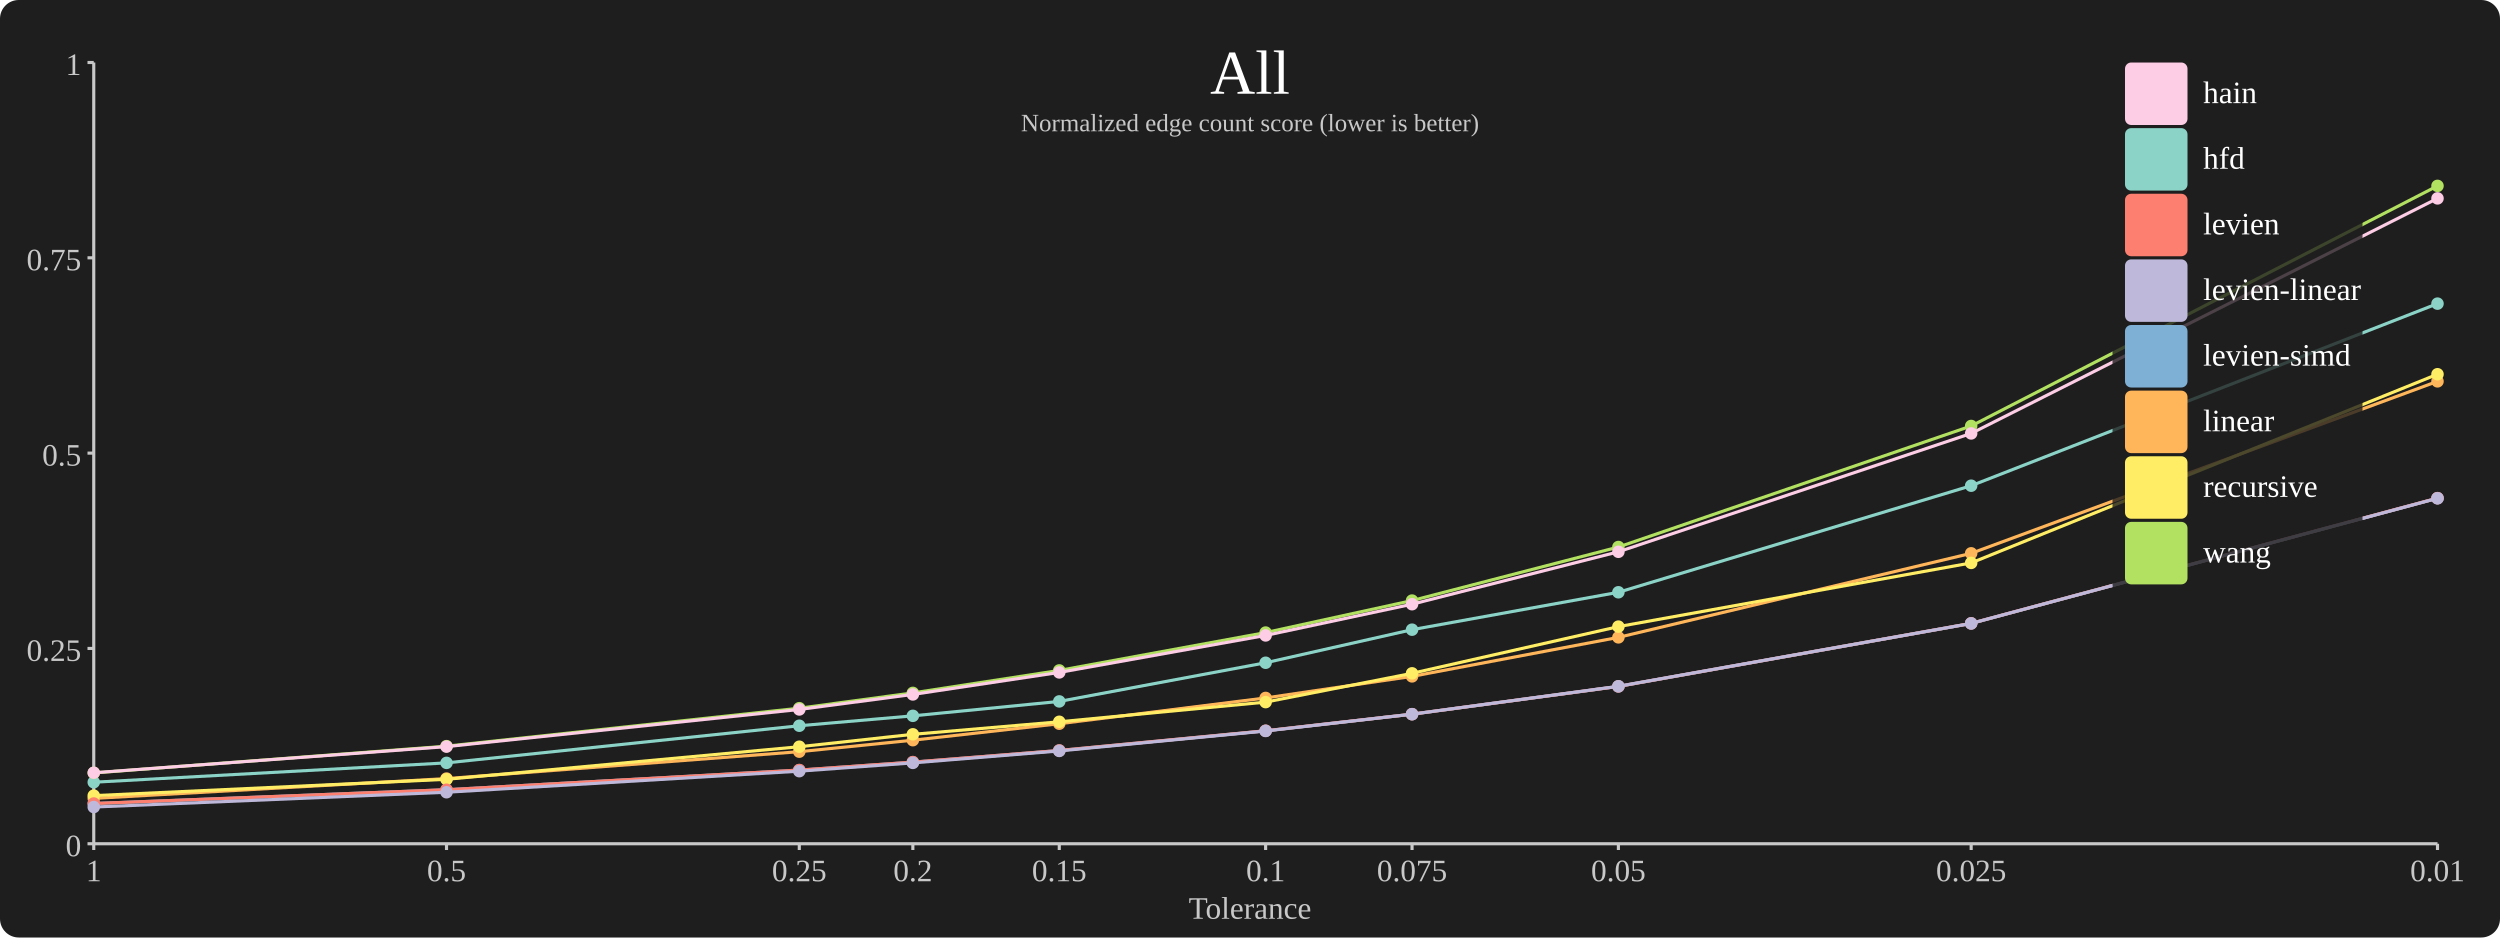
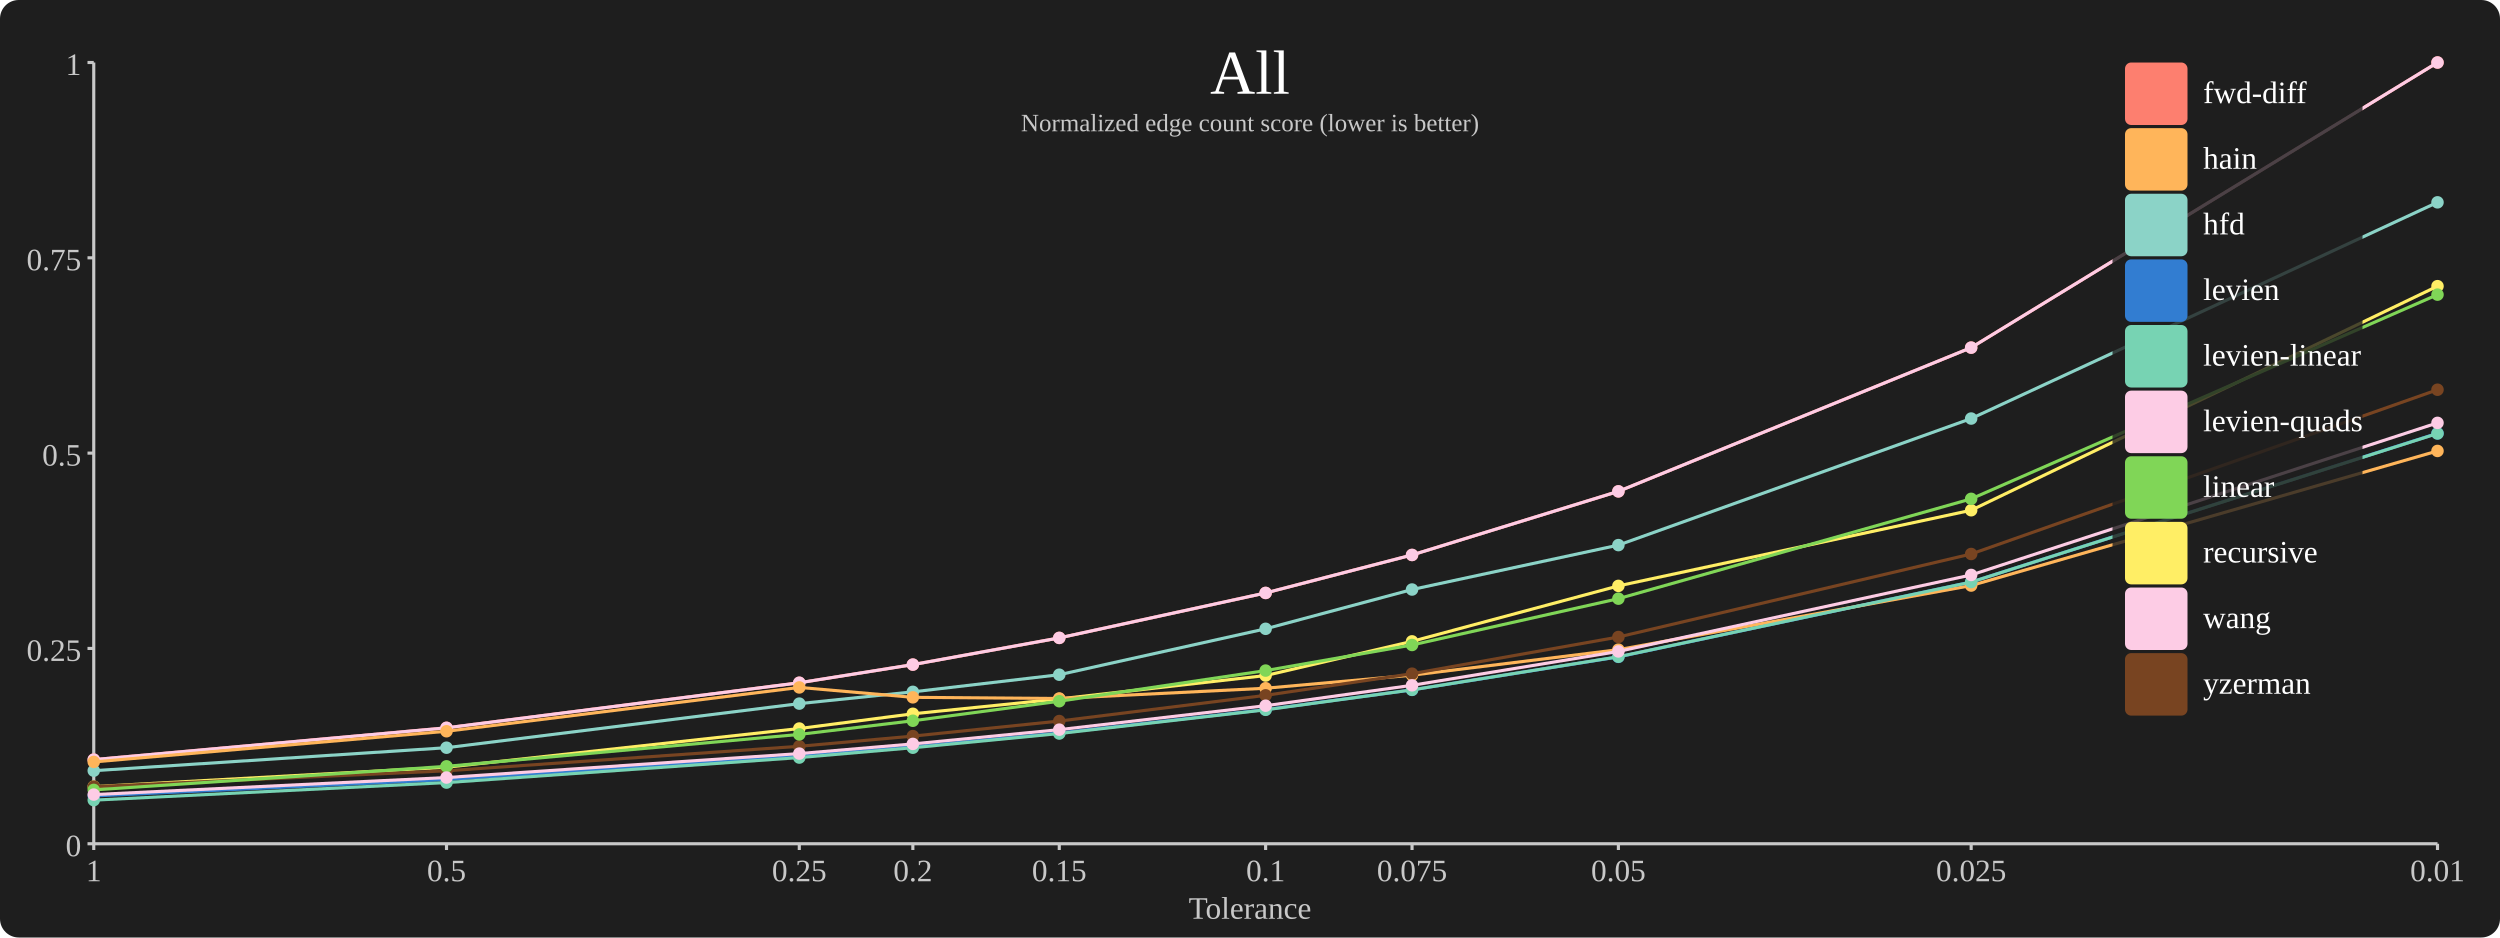
<svg xmlns="http://www.w3.org/2000/svg" viewBox="0 0 800 300">
  <rect x="0" y="0" width="800" height="300" ry="6" style="fill:rgb(30,30,30);stroke:none;fill-opacity:1;stroke-opacity:1;" />
  <path d="M 30 20 L 30 270" style="stroke:rgb(200,200,200);stroke-width:1" />
  <path d="M 30 270 L 780 270" style="stroke:rgb(200,200,200);stroke-width:1" />
  <path d="M 780 270 L 780 272" style="stroke:rgb(200,200,200);stroke-width:1" />
  <text x="780" y="282" style="font-size:10px;fill:rgb(200,200,200);text-anchor:middle;text-align:center;"> 0.01 </text>
  <path d="M 630.772 270 L 630.772 272" style="stroke:rgb(200,200,200);stroke-width:1" />
  <text x="630.772" y="282" style="font-size:10px;fill:rgb(200,200,200);text-anchor:middle;text-align:center;"> 0.025 </text>
  <path d="M 517.886 270 L 517.886 272" style="stroke:rgb(200,200,200);stroke-width:1" />
  <text x="517.886" y="282" style="font-size:10px;fill:rgb(200,200,200);text-anchor:middle;text-align:center;"> 0.05 </text>
  <path d="M 451.852 270 L 451.852 272" style="stroke:rgb(200,200,200);stroke-width:1" />
  <text x="451.852" y="282" style="font-size:10px;fill:rgb(200,200,200);text-anchor:middle;text-align:center;"> 0.075 </text>
  <path d="M 405 270 L 405 272" style="stroke:rgb(200,200,200);stroke-width:1" />
  <text x="405" y="282" style="font-size:10px;fill:rgb(200,200,200);text-anchor:middle;text-align:center;"> 0.1 </text>
  <path d="M 338.966 270 L 338.966 272" style="stroke:rgb(200,200,200);stroke-width:1" />
  <text x="338.966" y="282" style="font-size:10px;fill:rgb(200,200,200);text-anchor:middle;text-align:center;"> 0.15 </text>
  <path d="M 292.114 270 L 292.114 272" style="stroke:rgb(200,200,200);stroke-width:1" />
  <text x="292.114" y="282" style="font-size:10px;fill:rgb(200,200,200);text-anchor:middle;text-align:center;"> 0.2 </text>
  <path d="M 255.773 270 L 255.773 272" style="stroke:rgb(200,200,200);stroke-width:1" />
  <text x="255.773" y="282" style="font-size:10px;fill:rgb(200,200,200);text-anchor:middle;text-align:center;"> 0.25 </text>
  <path d="M 142.886 270 L 142.886 272" style="stroke:rgb(200,200,200);stroke-width:1" />
  <text x="142.886" y="282" style="font-size:10px;fill:rgb(200,200,200);text-anchor:middle;text-align:center;"> 0.5 </text>
  <path d="M 30 270 L 30 272" style="stroke:rgb(200,200,200);stroke-width:1" />
  <text x="30" y="282" style="font-size:10px;fill:rgb(200,200,200);text-anchor:middle;text-align:center;"> 1 </text>
  <path d="M 28 270 L 30 270" style="stroke:rgb(200,200,200);stroke-width:1" />
  <text x="26" y="274" style="font-size:10px;fill:rgb(200,200,200);text-anchor:end;text-align:right;"> 0 </text>
  <path d="M 28 207.5 L 30 207.5" style="stroke:rgb(200,200,200);stroke-width:1" />
  <text x="26" y="211.5" style="font-size:10px;fill:rgb(200,200,200);text-anchor:end;text-align:right;"> 0.25 </text>
  <path d="M 28 145 L 30 145" style="stroke:rgb(200,200,200);stroke-width:1" />
  <text x="26" y="149" style="font-size:10px;fill:rgb(200,200,200);text-anchor:end;text-align:right;"> 0.5 </text>
  <path d="M 28 82.5 L 30 82.5" style="stroke:rgb(200,200,200);stroke-width:1" />
  <text x="26" y="86.5" style="font-size:10px;fill:rgb(200,200,200);text-anchor:end;text-align:right;"> 0.75 </text>
  <path d="M 28 20 L 30 20" style="stroke:rgb(200,200,200);stroke-width:1" />
  <text x="26" y="24" style="font-size:10px;fill:rgb(200,200,200);text-anchor:end;text-align:right;"> 1 </text>
  <text x="400" y="294" style="font-size:10px;fill:rgb(200,200,200);text-anchor:middle;text-align:center;"> Tolerance </text>
-   <circle cx="780" cy="122.032" r="2" style="fill:rgb(255,181,90);stroke:none;fill-opacity:1;stroke-opacity:1;" />
-   <path d="M 780 122.032 L 630.772 177.062" style="stroke:rgb(255,181,90);stroke-width:1" />
-   <circle cx="630.772" cy="177.062" r="2" style="fill:rgb(255,181,90);stroke:none;fill-opacity:1;stroke-opacity:1;" />
-   <path d="M 630.772 177.062 L 517.886 203.957" style="stroke:rgb(255,181,90);stroke-width:1" />
-   <circle cx="517.886" cy="203.957" r="2" style="fill:rgb(255,181,90);stroke:none;fill-opacity:1;stroke-opacity:1;" />
-   <path d="M 517.886 203.957 L 451.852 216.442" style="stroke:rgb(255,181,90);stroke-width:1" />
-   <circle cx="451.852" cy="216.442" r="2" style="fill:rgb(255,181,90);stroke:none;fill-opacity:1;stroke-opacity:1;" />
-   <path d="M 451.852 216.442 L 405 223.34" style="stroke:rgb(255,181,90);stroke-width:1" />
-   <circle cx="405" cy="223.34" r="2" style="fill:rgb(255,181,90);stroke:none;fill-opacity:1;stroke-opacity:1;" />
-   <path d="M 405 223.34 L 338.966 231.593" style="stroke:rgb(255,181,90);stroke-width:1" />
-   <circle cx="338.966" cy="231.593" r="2" style="fill:rgb(255,181,90);stroke:none;fill-opacity:1;stroke-opacity:1;" />
-   <path d="M 338.966 231.593 L 292.114 236.86" style="stroke:rgb(255,181,90);stroke-width:1" />
-   <circle cx="292.114" cy="236.86" r="2" style="fill:rgb(255,181,90);stroke:none;fill-opacity:1;stroke-opacity:1;" />
-   <path d="M 292.114 236.86 L 255.773 240.535" style="stroke:rgb(255,181,90);stroke-width:1" />
-   <circle cx="255.773" cy="240.535" r="2" style="fill:rgb(255,181,90);stroke:none;fill-opacity:1;stroke-opacity:1;" />
-   <path d="M 255.773 240.535 L 142.886 249.137" style="stroke:rgb(255,181,90);stroke-width:1" />
-   <circle cx="142.886" cy="249.137" r="2" style="fill:rgb(255,181,90);stroke:none;fill-opacity:1;stroke-opacity:1;" />
-   <path d="M 142.886 249.137 L 30 255.49" style="stroke:rgb(255,181,90);stroke-width:1" />
-   <circle cx="30" cy="255.49" r="2" style="fill:rgb(255,181,90);stroke:none;fill-opacity:1;stroke-opacity:1;" />
-   <circle cx="780" cy="159.42" r="2" style="fill:rgb(126,176,213);stroke:none;fill-opacity:1;stroke-opacity:1;" />
-   <path d="M 780 159.42 L 630.772 199.5" style="stroke:rgb(126,176,213);stroke-width:1" />
-   <circle cx="630.772" cy="199.5" r="2" style="fill:rgb(126,176,213);stroke:none;fill-opacity:1;stroke-opacity:1;" />
-   <path d="M 630.772 199.5 L 517.886 219.653" style="stroke:rgb(126,176,213);stroke-width:1" />
-   <circle cx="517.886" cy="219.653" r="2" style="fill:rgb(126,176,213);stroke:none;fill-opacity:1;stroke-opacity:1;" />
-   <path d="M 517.886 219.653 L 451.852 228.537" style="stroke:rgb(126,176,213);stroke-width:1" />
-   <circle cx="451.852" cy="228.537" r="2" style="fill:rgb(126,176,213);stroke:none;fill-opacity:1;stroke-opacity:1;" />
-   <path d="M 451.852 228.537 L 405 233.85" style="stroke:rgb(126,176,213);stroke-width:1" />
-   <circle cx="405" cy="233.85" r="2" style="fill:rgb(126,176,213);stroke:none;fill-opacity:1;stroke-opacity:1;" />
-   <path d="M 405 233.85 L 338.966 240.147" style="stroke:rgb(126,176,213);stroke-width:1" />
-   <circle cx="338.966" cy="240.147" r="2" style="fill:rgb(126,176,213);stroke:none;fill-opacity:1;stroke-opacity:1;" />
-   <path d="M 338.966 240.147 L 292.114 243.877" style="stroke:rgb(126,176,213);stroke-width:1" />
-   <circle cx="292.114" cy="243.877" r="2" style="fill:rgb(126,176,213);stroke:none;fill-opacity:1;stroke-opacity:1;" />
-   <path d="M 292.114 243.877 L 255.773 246.423" style="stroke:rgb(126,176,213);stroke-width:1" />
-   <circle cx="255.773" cy="246.423" r="2" style="fill:rgb(126,176,213);stroke:none;fill-opacity:1;stroke-opacity:1;" />
-   <path d="M 255.773 246.423 L 142.886 252.713" style="stroke:rgb(126,176,213);stroke-width:1" />
-   <circle cx="142.886" cy="252.713" r="2" style="fill:rgb(126,176,213);stroke:none;fill-opacity:1;stroke-opacity:1;" />
-   <path d="M 142.886 252.713 L 30 257.123" style="stroke:rgb(126,176,213);stroke-width:1" />
-   <circle cx="30" cy="257.123" r="2" style="fill:rgb(126,176,213);stroke:none;fill-opacity:1;stroke-opacity:1;" />
-   <circle cx="780" cy="97.163" r="2" style="fill:rgb(139,211,199);stroke:none;fill-opacity:1;stroke-opacity:1;" />
-   <path d="M 780 97.163 L 630.772 155.425" style="stroke:rgb(139,211,199);stroke-width:1" />
-   <circle cx="630.772" cy="155.425" r="2" style="fill:rgb(139,211,199);stroke:none;fill-opacity:1;stroke-opacity:1;" />
-   <path d="M 630.772 155.425 L 517.886 189.528" style="stroke:rgb(139,211,199);stroke-width:1" />
-   <circle cx="517.886" cy="189.528" r="2" style="fill:rgb(139,211,199);stroke:none;fill-opacity:1;stroke-opacity:1;" />
-   <path d="M 517.886 189.528 L 451.852 201.498" style="stroke:rgb(139,211,199);stroke-width:1" />
-   <circle cx="451.852" cy="201.498" r="2" style="fill:rgb(139,211,199);stroke:none;fill-opacity:1;stroke-opacity:1;" />
-   <path d="M 451.852 201.498 L 405 212.08" style="stroke:rgb(139,211,199);stroke-width:1" />
-   <circle cx="405" cy="212.08" r="2" style="fill:rgb(139,211,199);stroke:none;fill-opacity:1;stroke-opacity:1;" />
-   <path d="M 405 212.08 L 338.966 224.45" style="stroke:rgb(139,211,199);stroke-width:1" />
-   <circle cx="338.966" cy="224.45" r="2" style="fill:rgb(139,211,199);stroke:none;fill-opacity:1;stroke-opacity:1;" />
-   <path d="M 338.966 224.45 L 292.114 229.067" style="stroke:rgb(139,211,199);stroke-width:1" />
-   <circle cx="292.114" cy="229.067" r="2" style="fill:rgb(139,211,199);stroke:none;fill-opacity:1;stroke-opacity:1;" />
-   <path d="M 292.114 229.067 L 255.773 232.238" style="stroke:rgb(139,211,199);stroke-width:1" />
-   <circle cx="255.773" cy="232.238" r="2" style="fill:rgb(139,211,199);stroke:none;fill-opacity:1;stroke-opacity:1;" />
-   <path d="M 255.773 232.238 L 142.886 244.12" style="stroke:rgb(139,211,199);stroke-width:1" />
-   <circle cx="142.886" cy="244.12" r="2" style="fill:rgb(139,211,199);stroke:none;fill-opacity:1;stroke-opacity:1;" />
-   <path d="M 142.886 244.12 L 30 250.312" style="stroke:rgb(139,211,199);stroke-width:1" />
-   <circle cx="30" cy="250.312" r="2" style="fill:rgb(139,211,199);stroke:none;fill-opacity:1;stroke-opacity:1;" />
-   <circle cx="780" cy="59.485" r="2" style="fill:rgb(178,224,97);stroke:none;fill-opacity:1;stroke-opacity:1;" />
-   <path d="M 780 59.485 L 630.772 136.312" style="stroke:rgb(178,224,97);stroke-width:1" />
-   <circle cx="630.772" cy="136.312" r="2" style="fill:rgb(178,224,97);stroke:none;fill-opacity:1;stroke-opacity:1;" />
-   <path d="M 630.772 136.312 L 517.886 175.045" style="stroke:rgb(178,224,97);stroke-width:1" />
-   <circle cx="517.886" cy="175.045" r="2" style="fill:rgb(178,224,97);stroke:none;fill-opacity:1;stroke-opacity:1;" />
-   <path d="M 517.886 175.045 L 451.852 192.18" style="stroke:rgb(178,224,97);stroke-width:1" />
-   <circle cx="451.852" cy="192.18" r="2" style="fill:rgb(178,224,97);stroke:none;fill-opacity:1;stroke-opacity:1;" />
-   <path d="M 451.852 192.18 L 405 202.418" style="stroke:rgb(178,224,97);stroke-width:1" />
-   <circle cx="405" cy="202.418" r="2" style="fill:rgb(178,224,97);stroke:none;fill-opacity:1;stroke-opacity:1;" />
-   <path d="M 405 202.418 L 338.966 214.532" style="stroke:rgb(178,224,97);stroke-width:1" />
-   <circle cx="338.966" cy="214.532" r="2" style="fill:rgb(178,224,97);stroke:none;fill-opacity:1;stroke-opacity:1;" />
-   <path d="M 338.966 214.532 L 292.114 221.725" style="stroke:rgb(178,224,97);stroke-width:1" />
-   <circle cx="292.114" cy="221.725" r="2" style="fill:rgb(178,224,97);stroke:none;fill-opacity:1;stroke-opacity:1;" />
-   <path d="M 292.114 221.725 L 255.773 226.618" style="stroke:rgb(178,224,97);stroke-width:1" />
-   <circle cx="255.773" cy="226.618" r="2" style="fill:rgb(178,224,97);stroke:none;fill-opacity:1;stroke-opacity:1;" />
-   <path d="M 255.773 226.618 L 142.886 238.762" style="stroke:rgb(178,224,97);stroke-width:1" />
-   <circle cx="142.886" cy="238.762" r="2" style="fill:rgb(178,224,97);stroke:none;fill-opacity:1;stroke-opacity:1;" />
-   <path d="M 142.886 238.762 L 30 247.327" style="stroke:rgb(178,224,97);stroke-width:1" />
-   <circle cx="30" cy="247.327" r="2" style="fill:rgb(178,224,97);stroke:none;fill-opacity:1;stroke-opacity:1;" />
-   <circle cx="780" cy="119.755" r="2" style="fill:rgb(255,238,101);stroke:none;fill-opacity:1;stroke-opacity:1;" />
-   <path d="M 780 119.755 L 630.772 180.13" style="stroke:rgb(255,238,101);stroke-width:1" />
-   <circle cx="630.772" cy="180.13" r="2" style="fill:rgb(255,238,101);stroke:none;fill-opacity:1;stroke-opacity:1;" />
-   <path d="M 630.772 180.13 L 517.886 200.518" style="stroke:rgb(255,238,101);stroke-width:1" />
-   <circle cx="517.886" cy="200.518" r="2" style="fill:rgb(255,238,101);stroke:none;fill-opacity:1;stroke-opacity:1;" />
-   <path d="M 517.886 200.518 L 451.852 215.465" style="stroke:rgb(255,238,101);stroke-width:1" />
-   <circle cx="451.852" cy="215.465" r="2" style="fill:rgb(255,238,101);stroke:none;fill-opacity:1;stroke-opacity:1;" />
-   <path d="M 451.852 215.465 L 405 224.675" style="stroke:rgb(255,238,101);stroke-width:1" />
-   <circle cx="405" cy="224.675" r="2" style="fill:rgb(255,238,101);stroke:none;fill-opacity:1;stroke-opacity:1;" />
-   <path d="M 405 224.675 L 338.966 230.97" style="stroke:rgb(255,238,101);stroke-width:1" />
-   <circle cx="338.966" cy="230.97" r="2" style="fill:rgb(255,238,101);stroke:none;fill-opacity:1;stroke-opacity:1;" />
-   <path d="M 338.966 230.97 L 292.114 234.98" style="stroke:rgb(255,238,101);stroke-width:1" />
-   <circle cx="292.114" cy="234.98" r="2" style="fill:rgb(255,238,101);stroke:none;fill-opacity:1;stroke-opacity:1;" />
-   <path d="M 292.114 234.98 L 255.773 238.95" style="stroke:rgb(255,238,101);stroke-width:1" />
-   <circle cx="255.773" cy="238.95" r="2" style="fill:rgb(255,238,101);stroke:none;fill-opacity:1;stroke-opacity:1;" />
-   <path d="M 255.773 238.95 L 142.886 249.375" style="stroke:rgb(255,238,101);stroke-width:1" />
-   <circle cx="142.886" cy="249.375" r="2" style="fill:rgb(255,238,101);stroke:none;fill-opacity:1;stroke-opacity:1;" />
-   <path d="M 142.886 249.375 L 30 254.602" style="stroke:rgb(255,238,101);stroke-width:1" />
-   <circle cx="30" cy="254.602" r="2" style="fill:rgb(255,238,101);stroke:none;fill-opacity:1;stroke-opacity:1;" />
-   <circle cx="780" cy="159.395" r="2" style="fill:rgb(253,127,111);stroke:none;fill-opacity:1;stroke-opacity:1;" />
-   <path d="M 780 159.395 L 630.772 199.475" style="stroke:rgb(253,127,111);stroke-width:1" />
-   <circle cx="630.772" cy="199.475" r="2" style="fill:rgb(253,127,111);stroke:none;fill-opacity:1;stroke-opacity:1;" />
-   <path d="M 630.772 199.475 L 517.886 219.643" style="stroke:rgb(253,127,111);stroke-width:1" />
-   <circle cx="517.886" cy="219.643" r="2" style="fill:rgb(253,127,111);stroke:none;fill-opacity:1;stroke-opacity:1;" />
-   <path d="M 517.886 219.643 L 451.852 228.53" style="stroke:rgb(253,127,111);stroke-width:1" />
-   <circle cx="451.852" cy="228.53" r="2" style="fill:rgb(253,127,111);stroke:none;fill-opacity:1;stroke-opacity:1;" />
-   <path d="M 451.852 228.53 L 405 233.838" style="stroke:rgb(253,127,111);stroke-width:1" />
-   <circle cx="405" cy="233.838" r="2" style="fill:rgb(253,127,111);stroke:none;fill-opacity:1;stroke-opacity:1;" />
-   <path d="M 405 233.838 L 338.966 240.143" style="stroke:rgb(253,127,111);stroke-width:1" />
-   <circle cx="338.966" cy="240.143" r="2" style="fill:rgb(253,127,111);stroke:none;fill-opacity:1;stroke-opacity:1;" />
-   <path d="M 338.966 240.143 L 292.114 243.873" style="stroke:rgb(253,127,111);stroke-width:1" />
-   <circle cx="292.114" cy="243.873" r="2" style="fill:rgb(253,127,111);stroke:none;fill-opacity:1;stroke-opacity:1;" />
-   <path d="M 292.114 243.873 L 255.773 246.417" style="stroke:rgb(253,127,111);stroke-width:1" />
-   <circle cx="255.773" cy="246.417" r="2" style="fill:rgb(253,127,111);stroke:none;fill-opacity:1;stroke-opacity:1;" />
-   <path d="M 255.773 246.417 L 142.886 252.71" style="stroke:rgb(253,127,111);stroke-width:1" />
-   <circle cx="142.886" cy="252.71" r="2" style="fill:rgb(253,127,111);stroke:none;fill-opacity:1;stroke-opacity:1;" />
-   <path d="M 142.886 252.71 L 30 257.12" style="stroke:rgb(253,127,111);stroke-width:1" />
-   <circle cx="30" cy="257.12" r="2" style="fill:rgb(253,127,111);stroke:none;fill-opacity:1;stroke-opacity:1;" />
-   <circle cx="780" cy="63.483" r="2" style="fill:rgb(253,204,229);stroke:none;fill-opacity:1;stroke-opacity:1;" />
-   <path d="M 780 63.483 L 630.772 138.695" style="stroke:rgb(253,204,229);stroke-width:1" />
-   <circle cx="630.772" cy="138.695" r="2" style="fill:rgb(253,204,229);stroke:none;fill-opacity:1;stroke-opacity:1;" />
-   <path d="M 630.772 138.695 L 517.886 176.575" style="stroke:rgb(253,204,229);stroke-width:1" />
-   <circle cx="517.886" cy="176.575" r="2" style="fill:rgb(253,204,229);stroke:none;fill-opacity:1;stroke-opacity:1;" />
-   <path d="M 517.886 176.575 L 451.852 193.347" style="stroke:rgb(253,204,229);stroke-width:1" />
-   <circle cx="451.852" cy="193.347" r="2" style="fill:rgb(253,204,229);stroke:none;fill-opacity:1;stroke-opacity:1;" />
-   <path d="M 451.852 193.347 L 405 203.338" style="stroke:rgb(253,204,229);stroke-width:1" />
-   <circle cx="405" cy="203.338" r="2" style="fill:rgb(253,204,229);stroke:none;fill-opacity:1;stroke-opacity:1;" />
-   <path d="M 405 203.338 L 338.966 215.175" style="stroke:rgb(253,204,229);stroke-width:1" />
-   <circle cx="338.966" cy="215.175" r="2" style="fill:rgb(253,204,229);stroke:none;fill-opacity:1;stroke-opacity:1;" />
-   <path d="M 338.966 215.175 L 292.114 222.22" style="stroke:rgb(253,204,229);stroke-width:1" />
-   <circle cx="292.114" cy="222.22" r="2" style="fill:rgb(253,204,229);stroke:none;fill-opacity:1;stroke-opacity:1;" />
-   <path d="M 292.114 222.22 L 255.773 227.025" style="stroke:rgb(253,204,229);stroke-width:1" />
-   <circle cx="255.773" cy="227.025" r="2" style="fill:rgb(253,204,229);stroke:none;fill-opacity:1;stroke-opacity:1;" />
-   <path d="M 255.773 227.025 L 142.886 238.917" style="stroke:rgb(253,204,229);stroke-width:1" />
-   <circle cx="142.886" cy="238.917" r="2" style="fill:rgb(253,204,229);stroke:none;fill-opacity:1;stroke-opacity:1;" />
-   <path d="M 142.886 238.917 L 30 247.272" style="stroke:rgb(253,204,229);stroke-width:1" />
-   <circle cx="30" cy="247.272" r="2" style="fill:rgb(253,204,229);stroke:none;fill-opacity:1;stroke-opacity:1;" />
-   <circle cx="780" cy="159.45" r="2" style="fill:rgb(190,185,219);stroke:none;fill-opacity:1;stroke-opacity:1;" />
-   <path d="M 780 159.45 L 630.772 199.488" style="stroke:rgb(190,185,219);stroke-width:1" />
-   <circle cx="630.772" cy="199.488" r="2" style="fill:rgb(190,185,219);stroke:none;fill-opacity:1;stroke-opacity:1;" />
-   <path d="M 630.772 199.488 L 517.886 219.607" style="stroke:rgb(190,185,219);stroke-width:1" />
-   <circle cx="517.886" cy="219.607" r="2" style="fill:rgb(190,185,219);stroke:none;fill-opacity:1;stroke-opacity:1;" />
-   <path d="M 517.886 219.607 L 451.852 228.532" style="stroke:rgb(190,185,219);stroke-width:1" />
-   <circle cx="451.852" cy="228.532" r="2" style="fill:rgb(190,185,219);stroke:none;fill-opacity:1;stroke-opacity:1;" />
-   <path d="M 451.852 228.532 L 405 233.907" style="stroke:rgb(190,185,219);stroke-width:1" />
-   <circle cx="405" cy="233.907" r="2" style="fill:rgb(190,185,219);stroke:none;fill-opacity:1;stroke-opacity:1;" />
-   <path d="M 405 233.907 L 338.966 240.298" style="stroke:rgb(190,185,219);stroke-width:1" />
-   <circle cx="338.966" cy="240.298" r="2" style="fill:rgb(190,185,219);stroke:none;fill-opacity:1;stroke-opacity:1;" />
-   <path d="M 338.966 240.298 L 292.114 244.125" style="stroke:rgb(190,185,219);stroke-width:1" />
-   <circle cx="292.114" cy="244.125" r="2" style="fill:rgb(190,185,219);stroke:none;fill-opacity:1;stroke-opacity:1;" />
-   <path d="M 292.114 244.125 L 255.773 246.775" style="stroke:rgb(190,185,219);stroke-width:1" />
-   <circle cx="255.773" cy="246.775" r="2" style="fill:rgb(190,185,219);stroke:none;fill-opacity:1;stroke-opacity:1;" />
-   <path d="M 255.773 246.775 L 142.886 253.52" style="stroke:rgb(190,185,219);stroke-width:1" />
-   <circle cx="142.886" cy="253.52" r="2" style="fill:rgb(190,185,219);stroke:none;fill-opacity:1;stroke-opacity:1;" />
-   <path d="M 142.886 253.52 L 30 258.252" style="stroke:rgb(190,185,219);stroke-width:1" />
-   <circle cx="30" cy="258.252" r="2" style="fill:rgb(190,185,219);stroke:none;fill-opacity:1;stroke-opacity:1;" />
-   <rect x="676" y="16" width="80" height="175" ry="4" style="fill:rgb(30,30,30);stroke:none;fill-opacity:0.8;stroke-opacity:1;" />
-   <rect x="680" y="20" width="20" height="20" ry="2" style="fill:rgb(253,204,229);stroke:none;fill-opacity:1;stroke-opacity:1;" />
-   <text x="705" y="33" style="font-size:10px;fill:rgb(255,255,255);text-anchor:start;text-align:left;"> hain </text>
-   <rect x="680" y="41" width="20" height="20" ry="2" style="fill:rgb(139,211,199);stroke:none;fill-opacity:1;stroke-opacity:1;" />
-   <text x="705" y="54" style="font-size:10px;fill:rgb(255,255,255);text-anchor:start;text-align:left;"> hfd </text>
-   <rect x="680" y="62" width="20" height="20" ry="2" style="fill:rgb(253,127,111);stroke:none;fill-opacity:1;stroke-opacity:1;" />
-   <text x="705" y="75" style="font-size:10px;fill:rgb(255,255,255);text-anchor:start;text-align:left;"> levien </text>
-   <rect x="680" y="83" width="20" height="20" ry="2" style="fill:rgb(190,185,219);stroke:none;fill-opacity:1;stroke-opacity:1;" />
-   <text x="705" y="96" style="font-size:10px;fill:rgb(255,255,255);text-anchor:start;text-align:left;"> levien-linear </text>
-   <rect x="680" y="104" width="20" height="20" ry="2" style="fill:rgb(126,176,213);stroke:none;fill-opacity:1;stroke-opacity:1;" />
-   <text x="705" y="117" style="font-size:10px;fill:rgb(255,255,255);text-anchor:start;text-align:left;"> levien-simd </text>
-   <rect x="680" y="125" width="20" height="20" ry="2" style="fill:rgb(255,181,90);stroke:none;fill-opacity:1;stroke-opacity:1;" />
-   <text x="705" y="138" style="font-size:10px;fill:rgb(255,255,255);text-anchor:start;text-align:left;"> linear </text>
-   <rect x="680" y="146" width="20" height="20" ry="2" style="fill:rgb(255,238,101);stroke:none;fill-opacity:1;stroke-opacity:1;" />
-   <text x="705" y="159" style="font-size:10px;fill:rgb(255,255,255);text-anchor:start;text-align:left;"> recursive </text>
-   <rect x="680" y="167" width="20" height="20" ry="2" style="fill:rgb(178,224,97);stroke:none;fill-opacity:1;stroke-opacity:1;" />
-   <text x="705" y="180" style="font-size:10px;fill:rgb(255,255,255);text-anchor:start;text-align:left;"> wang </text>
+   <circle cx="780" cy="138.653" r="2" style="fill:rgb(50,125,209);stroke:none;fill-opacity:1;stroke-opacity:1;" />
+   <path d="M 780 138.653 L 630.772 186.248" style="stroke:rgb(50,125,209);stroke-width:1" />
+   <circle cx="630.772" cy="186.248" r="2" style="fill:rgb(50,125,209);stroke:none;fill-opacity:1;stroke-opacity:1;" />
+   <path d="M 630.772 186.248 L 517.886 210.197" style="stroke:rgb(50,125,209);stroke-width:1" />
+   <circle cx="517.886" cy="210.197" r="2" style="fill:rgb(50,125,209);stroke:none;fill-opacity:1;stroke-opacity:1;" />
+   <path d="M 517.886 210.197 L 451.852 220.75" style="stroke:rgb(50,125,209);stroke-width:1" />
+   <circle cx="451.852" cy="220.75" r="2" style="fill:rgb(50,125,209);stroke:none;fill-opacity:1;stroke-opacity:1;" />
+   <path d="M 451.852 220.75 L 405 227.055" style="stroke:rgb(50,125,209);stroke-width:1" />
+   <circle cx="405" cy="227.055" r="2" style="fill:rgb(50,125,209);stroke:none;fill-opacity:1;stroke-opacity:1;" />
+   <path d="M 405 227.055 L 338.966 234.542" style="stroke:rgb(50,125,209);stroke-width:1" />
+   <circle cx="338.966" cy="234.542" r="2" style="fill:rgb(50,125,209);stroke:none;fill-opacity:1;stroke-opacity:1;" />
+   <path d="M 338.966 234.542 L 292.114 238.97" style="stroke:rgb(50,125,209);stroke-width:1" />
+   <circle cx="292.114" cy="238.97" r="2" style="fill:rgb(50,125,209);stroke:none;fill-opacity:1;stroke-opacity:1;" />
+   <path d="M 292.114 238.97 L 255.773 241.993" style="stroke:rgb(50,125,209);stroke-width:1" />
+   <circle cx="255.773" cy="241.993" r="2" style="fill:rgb(50,125,209);stroke:none;fill-opacity:1;stroke-opacity:1;" />
+   <path d="M 255.773 241.993 L 142.886 249.465" style="stroke:rgb(50,125,209);stroke-width:1" />
+   <circle cx="142.886" cy="249.465" r="2" style="fill:rgb(50,125,209);stroke:none;fill-opacity:1;stroke-opacity:1;" />
+   <path d="M 142.886 249.465 L 30 254.702" style="stroke:rgb(50,125,209);stroke-width:1" />
+   <circle cx="30" cy="254.702" r="2" style="fill:rgb(50,125,209);stroke:none;fill-opacity:1;stroke-opacity:1;" />
+   <circle cx="780" cy="20" r="2" style="fill:rgb(253,127,111);stroke:none;fill-opacity:1;stroke-opacity:1;" />
+   <path d="M 780 20 L 630.772 111.24" style="stroke:rgb(253,127,111);stroke-width:1" />
+   <circle cx="630.772" cy="111.24" r="2" style="fill:rgb(253,127,111);stroke:none;fill-opacity:1;stroke-opacity:1;" />
+   <path d="M 630.772 111.24 L 517.886 157.235" style="stroke:rgb(253,127,111);stroke-width:1" />
+   <circle cx="517.886" cy="157.235" r="2" style="fill:rgb(253,127,111);stroke:none;fill-opacity:1;stroke-opacity:1;" />
+   <path d="M 517.886 157.235 L 451.852 177.585" style="stroke:rgb(253,127,111);stroke-width:1" />
+   <circle cx="451.852" cy="177.585" r="2" style="fill:rgb(253,127,111);stroke:none;fill-opacity:1;stroke-opacity:1;" />
+   <path d="M 451.852 177.585 L 405 189.74" style="stroke:rgb(253,127,111);stroke-width:1" />
+   <circle cx="405" cy="189.74" r="2" style="fill:rgb(253,127,111);stroke:none;fill-opacity:1;stroke-opacity:1;" />
+   <path d="M 405 189.74 L 338.966 204.127" style="stroke:rgb(253,127,111);stroke-width:1" />
+   <circle cx="338.966" cy="204.127" r="2" style="fill:rgb(253,127,111);stroke:none;fill-opacity:1;stroke-opacity:1;" />
+   <path d="M 338.966 204.127 L 292.114 212.673" style="stroke:rgb(253,127,111);stroke-width:1" />
+   <circle cx="292.114" cy="212.673" r="2" style="fill:rgb(253,127,111);stroke:none;fill-opacity:1;stroke-opacity:1;" />
+   <path d="M 292.114 212.673 L 255.773 218.48" style="stroke:rgb(253,127,111);stroke-width:1" />
+   <circle cx="255.773" cy="218.48" r="2" style="fill:rgb(253,127,111);stroke:none;fill-opacity:1;stroke-opacity:1;" />
+   <path d="M 255.773 218.48 L 142.886 232.903" style="stroke:rgb(253,127,111);stroke-width:1" />
+   <circle cx="142.886" cy="232.903" r="2" style="fill:rgb(253,127,111);stroke:none;fill-opacity:1;stroke-opacity:1;" />
+   <path d="M 142.886 232.903 L 30 243.075" style="stroke:rgb(253,127,111);stroke-width:1" />
+   <circle cx="30" cy="243.075" r="2" style="fill:rgb(253,127,111);stroke:none;fill-opacity:1;stroke-opacity:1;" />
+   <circle cx="780" cy="64.748" r="2" style="fill:rgb(139,211,199);stroke:none;fill-opacity:1;stroke-opacity:1;" />
+   <path d="M 780 64.748 L 630.772 133.935" style="stroke:rgb(139,211,199);stroke-width:1" />
+   <circle cx="630.772" cy="133.935" r="2" style="fill:rgb(139,211,199);stroke:none;fill-opacity:1;stroke-opacity:1;" />
+   <path d="M 630.772 133.935 L 517.886 174.433" style="stroke:rgb(139,211,199);stroke-width:1" />
+   <circle cx="517.886" cy="174.433" r="2" style="fill:rgb(139,211,199);stroke:none;fill-opacity:1;stroke-opacity:1;" />
+   <path d="M 517.886 174.433 L 451.852 188.647" style="stroke:rgb(139,211,199);stroke-width:1" />
+   <circle cx="451.852" cy="188.647" r="2" style="fill:rgb(139,211,199);stroke:none;fill-opacity:1;stroke-opacity:1;" />
+   <path d="M 451.852 188.647 L 405 201.218" style="stroke:rgb(139,211,199);stroke-width:1" />
+   <circle cx="405" cy="201.218" r="2" style="fill:rgb(139,211,199);stroke:none;fill-opacity:1;stroke-opacity:1;" />
+   <path d="M 405 201.218 L 338.966 215.905" style="stroke:rgb(139,211,199);stroke-width:1" />
+   <circle cx="338.966" cy="215.905" r="2" style="fill:rgb(139,211,199);stroke:none;fill-opacity:1;stroke-opacity:1;" />
+   <path d="M 338.966 215.905 L 292.114 221.39" style="stroke:rgb(139,211,199);stroke-width:1" />
+   <circle cx="292.114" cy="221.39" r="2" style="fill:rgb(139,211,199);stroke:none;fill-opacity:1;stroke-opacity:1;" />
+   <path d="M 292.114 221.39 L 255.773 225.155" style="stroke:rgb(139,211,199);stroke-width:1" />
+   <circle cx="255.773" cy="225.155" r="2" style="fill:rgb(139,211,199);stroke:none;fill-opacity:1;stroke-opacity:1;" />
+   <path d="M 255.773 225.155 L 142.886 239.265" style="stroke:rgb(139,211,199);stroke-width:1" />
+   <circle cx="142.886" cy="239.265" r="2" style="fill:rgb(139,211,199);stroke:none;fill-opacity:1;stroke-opacity:1;" />
+   <path d="M 142.886 239.265 L 30 246.62" style="stroke:rgb(139,211,199);stroke-width:1" />
+   <circle cx="30" cy="246.62" r="2" style="fill:rgb(139,211,199);stroke:none;fill-opacity:1;stroke-opacity:1;" />
+   <circle cx="780" cy="91.575" r="2" style="fill:rgb(255,238,101);stroke:none;fill-opacity:1;stroke-opacity:1;" />
+   <path d="M 780 91.575 L 630.772 163.275" style="stroke:rgb(255,238,101);stroke-width:1" />
+   <circle cx="630.772" cy="163.275" r="2" style="fill:rgb(255,238,101);stroke:none;fill-opacity:1;stroke-opacity:1;" />
+   <path d="M 630.772 163.275 L 517.886 187.485" style="stroke:rgb(255,238,101);stroke-width:1" />
+   <circle cx="517.886" cy="187.485" r="2" style="fill:rgb(255,238,101);stroke:none;fill-opacity:1;stroke-opacity:1;" />
+   <path d="M 517.886 187.485 L 451.852 205.235" style="stroke:rgb(255,238,101);stroke-width:1" />
+   <circle cx="451.852" cy="205.235" r="2" style="fill:rgb(255,238,101);stroke:none;fill-opacity:1;stroke-opacity:1;" />
+   <path d="M 451.852 205.235 L 405 216.173" style="stroke:rgb(255,238,101);stroke-width:1" />
+   <circle cx="405" cy="216.173" r="2" style="fill:rgb(255,238,101);stroke:none;fill-opacity:1;stroke-opacity:1;" />
+   <path d="M 405 216.173 L 338.966 223.65" style="stroke:rgb(255,238,101);stroke-width:1" />
+   <circle cx="338.966" cy="223.65" r="2" style="fill:rgb(255,238,101);stroke:none;fill-opacity:1;stroke-opacity:1;" />
+   <path d="M 338.966 223.65 L 292.114 228.41" style="stroke:rgb(255,238,101);stroke-width:1" />
+   <circle cx="292.114" cy="228.41" r="2" style="fill:rgb(255,238,101);stroke:none;fill-opacity:1;stroke-opacity:1;" />
+   <path d="M 292.114 228.41 L 255.773 233.127" style="stroke:rgb(255,238,101);stroke-width:1" />
+   <circle cx="255.773" cy="233.127" r="2" style="fill:rgb(255,238,101);stroke:none;fill-opacity:1;stroke-opacity:1;" />
+   <path d="M 255.773 233.127 L 142.886 245.507" style="stroke:rgb(255,238,101);stroke-width:1" />
+   <circle cx="142.886" cy="245.507" r="2" style="fill:rgb(255,238,101);stroke:none;fill-opacity:1;stroke-opacity:1;" />
+   <path d="M 142.886 245.507 L 30 251.715" style="stroke:rgb(255,238,101);stroke-width:1" />
+   <circle cx="30" cy="251.715" r="2" style="fill:rgb(255,238,101);stroke:none;fill-opacity:1;stroke-opacity:1;" />
+   <circle cx="780" cy="20" r="2" style="fill:rgb(253,204,229);stroke:none;fill-opacity:1;stroke-opacity:1;" />
+   <path d="M 780 20 L 630.772 111.24" style="stroke:rgb(253,204,229);stroke-width:1" />
+   <circle cx="630.772" cy="111.24" r="2" style="fill:rgb(253,204,229);stroke:none;fill-opacity:1;stroke-opacity:1;" />
+   <path d="M 630.772 111.24 L 517.886 157.235" style="stroke:rgb(253,204,229);stroke-width:1" />
+   <circle cx="517.886" cy="157.235" r="2" style="fill:rgb(253,204,229);stroke:none;fill-opacity:1;stroke-opacity:1;" />
+   <path d="M 517.886 157.235 L 451.852 177.585" style="stroke:rgb(253,204,229);stroke-width:1" />
+   <circle cx="451.852" cy="177.585" r="2" style="fill:rgb(253,204,229);stroke:none;fill-opacity:1;stroke-opacity:1;" />
+   <path d="M 451.852 177.585 L 405 189.74" style="stroke:rgb(253,204,229);stroke-width:1" />
+   <circle cx="405" cy="189.74" r="2" style="fill:rgb(253,204,229);stroke:none;fill-opacity:1;stroke-opacity:1;" />
+   <path d="M 405 189.74 L 338.966 204.127" style="stroke:rgb(253,204,229);stroke-width:1" />
+   <circle cx="338.966" cy="204.127" r="2" style="fill:rgb(253,204,229);stroke:none;fill-opacity:1;stroke-opacity:1;" />
+   <path d="M 338.966 204.127 L 292.114 212.673" style="stroke:rgb(253,204,229);stroke-width:1" />
+   <circle cx="292.114" cy="212.673" r="2" style="fill:rgb(253,204,229);stroke:none;fill-opacity:1;stroke-opacity:1;" />
+   <path d="M 292.114 212.673 L 255.773 218.48" style="stroke:rgb(253,204,229);stroke-width:1" />
+   <circle cx="255.773" cy="218.48" r="2" style="fill:rgb(253,204,229);stroke:none;fill-opacity:1;stroke-opacity:1;" />
+   <path d="M 255.773 218.48 L 142.886 232.903" style="stroke:rgb(253,204,229);stroke-width:1" />
+   <circle cx="142.886" cy="232.903" r="2" style="fill:rgb(253,204,229);stroke:none;fill-opacity:1;stroke-opacity:1;" />
+   <path d="M 142.886 232.903 L 30 243.075" style="stroke:rgb(253,204,229);stroke-width:1" />
+   <circle cx="30" cy="243.075" r="2" style="fill:rgb(253,204,229);stroke:none;fill-opacity:1;stroke-opacity:1;" />
+   <circle cx="780" cy="144.302" r="2" style="fill:rgb(255,181,90);stroke:none;fill-opacity:1;stroke-opacity:1;" />
+   <path d="M 780 144.302 L 630.772 187.377" style="stroke:rgb(255,181,90);stroke-width:1" />
+   <circle cx="630.772" cy="187.377" r="2" style="fill:rgb(255,181,90);stroke:none;fill-opacity:1;stroke-opacity:1;" />
+   <path d="M 630.772 187.377 L 517.886 207.89" style="stroke:rgb(255,181,90);stroke-width:1" />
+   <circle cx="517.886" cy="207.89" r="2" style="fill:rgb(255,181,90);stroke:none;fill-opacity:1;stroke-opacity:1;" />
+   <path d="M 517.886 207.89 L 451.852 216.055" style="stroke:rgb(255,181,90);stroke-width:1" />
+   <circle cx="451.852" cy="216.055" r="2" style="fill:rgb(255,181,90);stroke:none;fill-opacity:1;stroke-opacity:1;" />
+   <path d="M 451.852 216.055 L 405 220.232" style="stroke:rgb(255,181,90);stroke-width:1" />
+   <circle cx="405" cy="220.232" r="2" style="fill:rgb(255,181,90);stroke:none;fill-opacity:1;stroke-opacity:1;" />
+   <path d="M 405 220.232 L 338.966 223.518" style="stroke:rgb(255,181,90);stroke-width:1" />
+   <circle cx="338.966" cy="223.518" r="2" style="fill:rgb(255,181,90);stroke:none;fill-opacity:1;stroke-opacity:1;" />
+   <path d="M 338.966 223.518 L 292.114 223.147" style="stroke:rgb(255,181,90);stroke-width:1" />
+   <circle cx="292.114" cy="223.147" r="2" style="fill:rgb(255,181,90);stroke:none;fill-opacity:1;stroke-opacity:1;" />
+   <path d="M 292.114 223.147 L 255.773 219.978" style="stroke:rgb(255,181,90);stroke-width:1" />
+   <circle cx="255.773" cy="219.978" r="2" style="fill:rgb(255,181,90);stroke:none;fill-opacity:1;stroke-opacity:1;" />
+   <path d="M 255.773 219.978 L 142.886 234" style="stroke:rgb(255,181,90);stroke-width:1" />
+   <circle cx="142.886" cy="234" r="2" style="fill:rgb(255,181,90);stroke:none;fill-opacity:1;stroke-opacity:1;" />
+   <path d="M 142.886 234 L 30 243.812" style="stroke:rgb(255,181,90);stroke-width:1" />
+   <circle cx="30" cy="243.812" r="2" style="fill:rgb(255,181,90);stroke:none;fill-opacity:1;stroke-opacity:1;" />
+   <circle cx="780" cy="138.715" r="2" style="fill:rgb(119,211,179);stroke:none;fill-opacity:1;stroke-opacity:1;" />
+   <path d="M 780 138.715 L 630.772 186.262" style="stroke:rgb(119,211,179);stroke-width:1" />
+   <circle cx="630.772" cy="186.262" r="2" style="fill:rgb(119,211,179);stroke:none;fill-opacity:1;stroke-opacity:1;" />
+   <path d="M 630.772 186.262 L 517.886 210.157" style="stroke:rgb(119,211,179);stroke-width:1" />
+   <circle cx="517.886" cy="210.157" r="2" style="fill:rgb(119,211,179);stroke:none;fill-opacity:1;stroke-opacity:1;" />
+   <path d="M 517.886 210.157 L 451.852 220.755" style="stroke:rgb(119,211,179);stroke-width:1" />
+   <circle cx="451.852" cy="220.755" r="2" style="fill:rgb(119,211,179);stroke:none;fill-opacity:1;stroke-opacity:1;" />
+   <path d="M 451.852 220.755 L 405 227.137" style="stroke:rgb(119,211,179);stroke-width:1" />
+   <circle cx="405" cy="227.137" r="2" style="fill:rgb(119,211,179);stroke:none;fill-opacity:1;stroke-opacity:1;" />
+   <path d="M 405 227.137 L 338.966 234.728" style="stroke:rgb(119,211,179);stroke-width:1" />
+   <circle cx="338.966" cy="234.728" r="2" style="fill:rgb(119,211,179);stroke:none;fill-opacity:1;stroke-opacity:1;" />
+   <path d="M 338.966 234.728 L 292.114 239.272" style="stroke:rgb(119,211,179);stroke-width:1" />
+   <circle cx="292.114" cy="239.272" r="2" style="fill:rgb(119,211,179);stroke:none;fill-opacity:1;stroke-opacity:1;" />
+   <path d="M 292.114 239.272 L 255.773 242.42" style="stroke:rgb(119,211,179);stroke-width:1" />
+   <circle cx="255.773" cy="242.42" r="2" style="fill:rgb(119,211,179);stroke:none;fill-opacity:1;stroke-opacity:1;" />
+   <path d="M 255.773 242.42 L 142.886 250.428" style="stroke:rgb(119,211,179);stroke-width:1" />
+   <circle cx="142.886" cy="250.428" r="2" style="fill:rgb(119,211,179);stroke:none;fill-opacity:1;stroke-opacity:1;" />
+   <path d="M 142.886 250.428 L 30 256.05" style="stroke:rgb(119,211,179);stroke-width:1" />
+   <circle cx="30" cy="256.05" r="2" style="fill:rgb(119,211,179);stroke:none;fill-opacity:1;stroke-opacity:1;" />
+   <circle cx="780" cy="124.712" r="2" style="fill:rgb(120,68,33);stroke:none;fill-opacity:1;stroke-opacity:1;" />
+   <path d="M 780 124.712 L 630.772 177.278" style="stroke:rgb(120,68,33);stroke-width:1" />
+   <circle cx="630.772" cy="177.278" r="2" style="fill:rgb(120,68,33);stroke:none;fill-opacity:1;stroke-opacity:1;" />
+   <path d="M 630.772 177.278 L 517.886 203.84" style="stroke:rgb(120,68,33);stroke-width:1" />
+   <circle cx="517.886" cy="203.84" r="2" style="fill:rgb(120,68,33);stroke:none;fill-opacity:1;stroke-opacity:1;" />
+   <path d="M 517.886 203.84 L 451.852 215.577" style="stroke:rgb(120,68,33);stroke-width:1" />
+   <circle cx="451.852" cy="215.577" r="2" style="fill:rgb(120,68,33);stroke:none;fill-opacity:1;stroke-opacity:1;" />
+   <path d="M 451.852 215.577 L 405 222.505" style="stroke:rgb(120,68,33);stroke-width:1" />
+   <circle cx="405" cy="222.505" r="2" style="fill:rgb(120,68,33);stroke:none;fill-opacity:1;stroke-opacity:1;" />
+   <path d="M 405 222.505 L 338.966 230.735" style="stroke:rgb(120,68,33);stroke-width:1" />
+   <circle cx="338.966" cy="230.735" r="2" style="fill:rgb(120,68,33);stroke:none;fill-opacity:1;stroke-opacity:1;" />
+   <path d="M 338.966 230.735 L 292.114 235.55" style="stroke:rgb(120,68,33);stroke-width:1" />
+   <circle cx="292.114" cy="235.55" r="2" style="fill:rgb(120,68,33);stroke:none;fill-opacity:1;stroke-opacity:1;" />
+   <path d="M 292.114 235.55 L 255.773 238.812" style="stroke:rgb(120,68,33);stroke-width:1" />
+   <circle cx="255.773" cy="238.812" r="2" style="fill:rgb(120,68,33);stroke:none;fill-opacity:1;stroke-opacity:1;" />
+   <path d="M 255.773 238.812 L 142.886 246.657" style="stroke:rgb(120,68,33);stroke-width:1" />
+   <circle cx="142.886" cy="246.657" r="2" style="fill:rgb(120,68,33);stroke:none;fill-opacity:1;stroke-opacity:1;" />
+   <path d="M 142.886 246.657 L 30 251.72" style="stroke:rgb(120,68,33);stroke-width:1" />
+   <circle cx="30" cy="251.72" r="2" style="fill:rgb(120,68,33);stroke:none;fill-opacity:1;stroke-opacity:1;" />
+   <circle cx="780" cy="94.282" r="2" style="fill:rgb(128,214,87);stroke:none;fill-opacity:1;stroke-opacity:1;" />
+   <path d="M 780 94.282 L 630.772 159.632" style="stroke:rgb(128,214,87);stroke-width:1" />
+   <circle cx="630.772" cy="159.632" r="2" style="fill:rgb(128,214,87);stroke:none;fill-opacity:1;stroke-opacity:1;" />
+   <path d="M 630.772 159.632 L 517.886 191.573" style="stroke:rgb(128,214,87);stroke-width:1" />
+   <circle cx="517.886" cy="191.573" r="2" style="fill:rgb(128,214,87);stroke:none;fill-opacity:1;stroke-opacity:1;" />
+   <path d="M 517.886 191.573 L 451.852 206.395" style="stroke:rgb(128,214,87);stroke-width:1" />
+   <circle cx="451.852" cy="206.395" r="2" style="fill:rgb(128,214,87);stroke:none;fill-opacity:1;stroke-opacity:1;" />
+   <path d="M 451.852 206.395 L 405 214.588" style="stroke:rgb(128,214,87);stroke-width:1" />
+   <circle cx="405" cy="214.588" r="2" style="fill:rgb(128,214,87);stroke:none;fill-opacity:1;stroke-opacity:1;" />
+   <path d="M 405 214.588 L 338.966 224.387" style="stroke:rgb(128,214,87);stroke-width:1" />
+   <circle cx="338.966" cy="224.387" r="2" style="fill:rgb(128,214,87);stroke:none;fill-opacity:1;stroke-opacity:1;" />
+   <path d="M 338.966 224.387 L 292.114 230.643" style="stroke:rgb(128,214,87);stroke-width:1" />
+   <circle cx="292.114" cy="230.643" r="2" style="fill:rgb(128,214,87);stroke:none;fill-opacity:1;stroke-opacity:1;" />
+   <path d="M 292.114 230.643 L 255.773 235.007" style="stroke:rgb(128,214,87);stroke-width:1" />
+   <circle cx="255.773" cy="235.007" r="2" style="fill:rgb(128,214,87);stroke:none;fill-opacity:1;stroke-opacity:1;" />
+   <path d="M 255.773 235.007 L 142.886 245.225" style="stroke:rgb(128,214,87);stroke-width:1" />
+   <circle cx="142.886" cy="245.225" r="2" style="fill:rgb(128,214,87);stroke:none;fill-opacity:1;stroke-opacity:1;" />
+   <path d="M 142.886 245.225 L 30 252.77" style="stroke:rgb(128,214,87);stroke-width:1" />
+   <circle cx="30" cy="252.77" r="2" style="fill:rgb(128,214,87);stroke:none;fill-opacity:1;stroke-opacity:1;" />
+   <circle cx="780" cy="135.317" r="2" style="fill:rgb(253,204,229);stroke:none;fill-opacity:1;stroke-opacity:1;" />
+   <path d="M 780 135.317 L 630.772 183.985" style="stroke:rgb(253,204,229);stroke-width:1" />
+   <circle cx="630.772" cy="183.985" r="2" style="fill:rgb(253,204,229);stroke:none;fill-opacity:1;stroke-opacity:1;" />
+   <path d="M 630.772 183.985 L 517.886 208.458" style="stroke:rgb(253,204,229);stroke-width:1" />
+   <circle cx="517.886" cy="208.458" r="2" style="fill:rgb(253,204,229);stroke:none;fill-opacity:1;stroke-opacity:1;" />
+   <path d="M 517.886 208.458 L 451.852 219.298" style="stroke:rgb(253,204,229);stroke-width:1" />
+   <circle cx="451.852" cy="219.298" r="2" style="fill:rgb(253,204,229);stroke:none;fill-opacity:1;stroke-opacity:1;" />
+   <path d="M 451.852 219.298 L 405 225.825" style="stroke:rgb(253,204,229);stroke-width:1" />
+   <circle cx="405" cy="225.825" r="2" style="fill:rgb(253,204,229);stroke:none;fill-opacity:1;stroke-opacity:1;" />
+   <path d="M 405 225.825 L 338.966 233.488" style="stroke:rgb(253,204,229);stroke-width:1" />
+   <circle cx="338.966" cy="233.488" r="2" style="fill:rgb(253,204,229);stroke:none;fill-opacity:1;stroke-opacity:1;" />
+   <path d="M 338.966 233.488 L 292.114 238.053" style="stroke:rgb(253,204,229);stroke-width:1" />
+   <circle cx="292.114" cy="238.053" r="2" style="fill:rgb(253,204,229);stroke:none;fill-opacity:1;stroke-opacity:1;" />
+   <path d="M 292.114 238.053 L 255.773 241.147" style="stroke:rgb(253,204,229);stroke-width:1" />
+   <circle cx="255.773" cy="241.147" r="2" style="fill:rgb(253,204,229);stroke:none;fill-opacity:1;stroke-opacity:1;" />
+   <path d="M 255.773 241.147 L 142.886 248.815" style="stroke:rgb(253,204,229);stroke-width:1" />
+   <circle cx="142.886" cy="248.815" r="2" style="fill:rgb(253,204,229);stroke:none;fill-opacity:1;stroke-opacity:1;" />
+   <path d="M 142.886 248.815 L 30 254.265" style="stroke:rgb(253,204,229);stroke-width:1" />
+   <circle cx="30" cy="254.265" r="2" style="fill:rgb(253,204,229);stroke:none;fill-opacity:1;stroke-opacity:1;" />
+   <rect x="676" y="16" width="80" height="217" ry="4" style="fill:rgb(30,30,30);stroke:none;fill-opacity:0.8;stroke-opacity:1;" />
+   <rect x="680" y="20" width="20" height="20" ry="2" style="fill:rgb(253,127,111);stroke:none;fill-opacity:1;stroke-opacity:1;" />
+   <text x="705" y="33" style="font-size:10px;fill:rgb(255,255,255);text-anchor:start;text-align:left;"> fwd-diff </text>
+   <rect x="680" y="41" width="20" height="20" ry="2" style="fill:rgb(255,181,90);stroke:none;fill-opacity:1;stroke-opacity:1;" />
+   <text x="705" y="54" style="font-size:10px;fill:rgb(255,255,255);text-anchor:start;text-align:left;"> hain </text>
+   <rect x="680" y="62" width="20" height="20" ry="2" style="fill:rgb(139,211,199);stroke:none;fill-opacity:1;stroke-opacity:1;" />
+   <text x="705" y="75" style="font-size:10px;fill:rgb(255,255,255);text-anchor:start;text-align:left;"> hfd </text>
+   <rect x="680" y="83" width="20" height="20" ry="2" style="fill:rgb(50,125,209);stroke:none;fill-opacity:1;stroke-opacity:1;" />
+   <text x="705" y="96" style="font-size:10px;fill:rgb(255,255,255);text-anchor:start;text-align:left;"> levien </text>
+   <rect x="680" y="104" width="20" height="20" ry="2" style="fill:rgb(119,211,179);stroke:none;fill-opacity:1;stroke-opacity:1;" />
+   <text x="705" y="117" style="font-size:10px;fill:rgb(255,255,255);text-anchor:start;text-align:left;"> levien-linear </text>
+   <rect x="680" y="125" width="20" height="20" ry="2" style="fill:rgb(253,204,229);stroke:none;fill-opacity:1;stroke-opacity:1;" />
+   <text x="705" y="138" style="font-size:10px;fill:rgb(255,255,255);text-anchor:start;text-align:left;"> levien-quads </text>
+   <rect x="680" y="146" width="20" height="20" ry="2" style="fill:rgb(128,214,87);stroke:none;fill-opacity:1;stroke-opacity:1;" />
+   <text x="705" y="159" style="font-size:10px;fill:rgb(255,255,255);text-anchor:start;text-align:left;"> linear </text>
+   <rect x="680" y="167" width="20" height="20" ry="2" style="fill:rgb(255,238,101);stroke:none;fill-opacity:1;stroke-opacity:1;" />
+   <text x="705" y="180" style="font-size:10px;fill:rgb(255,255,255);text-anchor:start;text-align:left;"> recursive </text>
+   <rect x="680" y="188" width="20" height="20" ry="2" style="fill:rgb(253,204,229);stroke:none;fill-opacity:1;stroke-opacity:1;" />
+   <text x="705" y="201" style="font-size:10px;fill:rgb(255,255,255);text-anchor:start;text-align:left;"> wang </text>
+   <rect x="680" y="209" width="20" height="20" ry="2" style="fill:rgb(120,68,33);stroke:none;fill-opacity:1;stroke-opacity:1;" />
+   <text x="705" y="222" style="font-size:10px;fill:rgb(255,255,255);text-anchor:start;text-align:left;"> yzerman </text>
  <text x="400" y="30" style="font-size:20px;fill:rgb(255,255,255);text-anchor:middle;text-align:center;"> All </text>
  <text x="400" y="42" style="font-size:8px;fill:rgb(200,200,200);text-anchor:middle;text-align:center;"> Normalized edge count score (lower is better) </text>
</svg>
